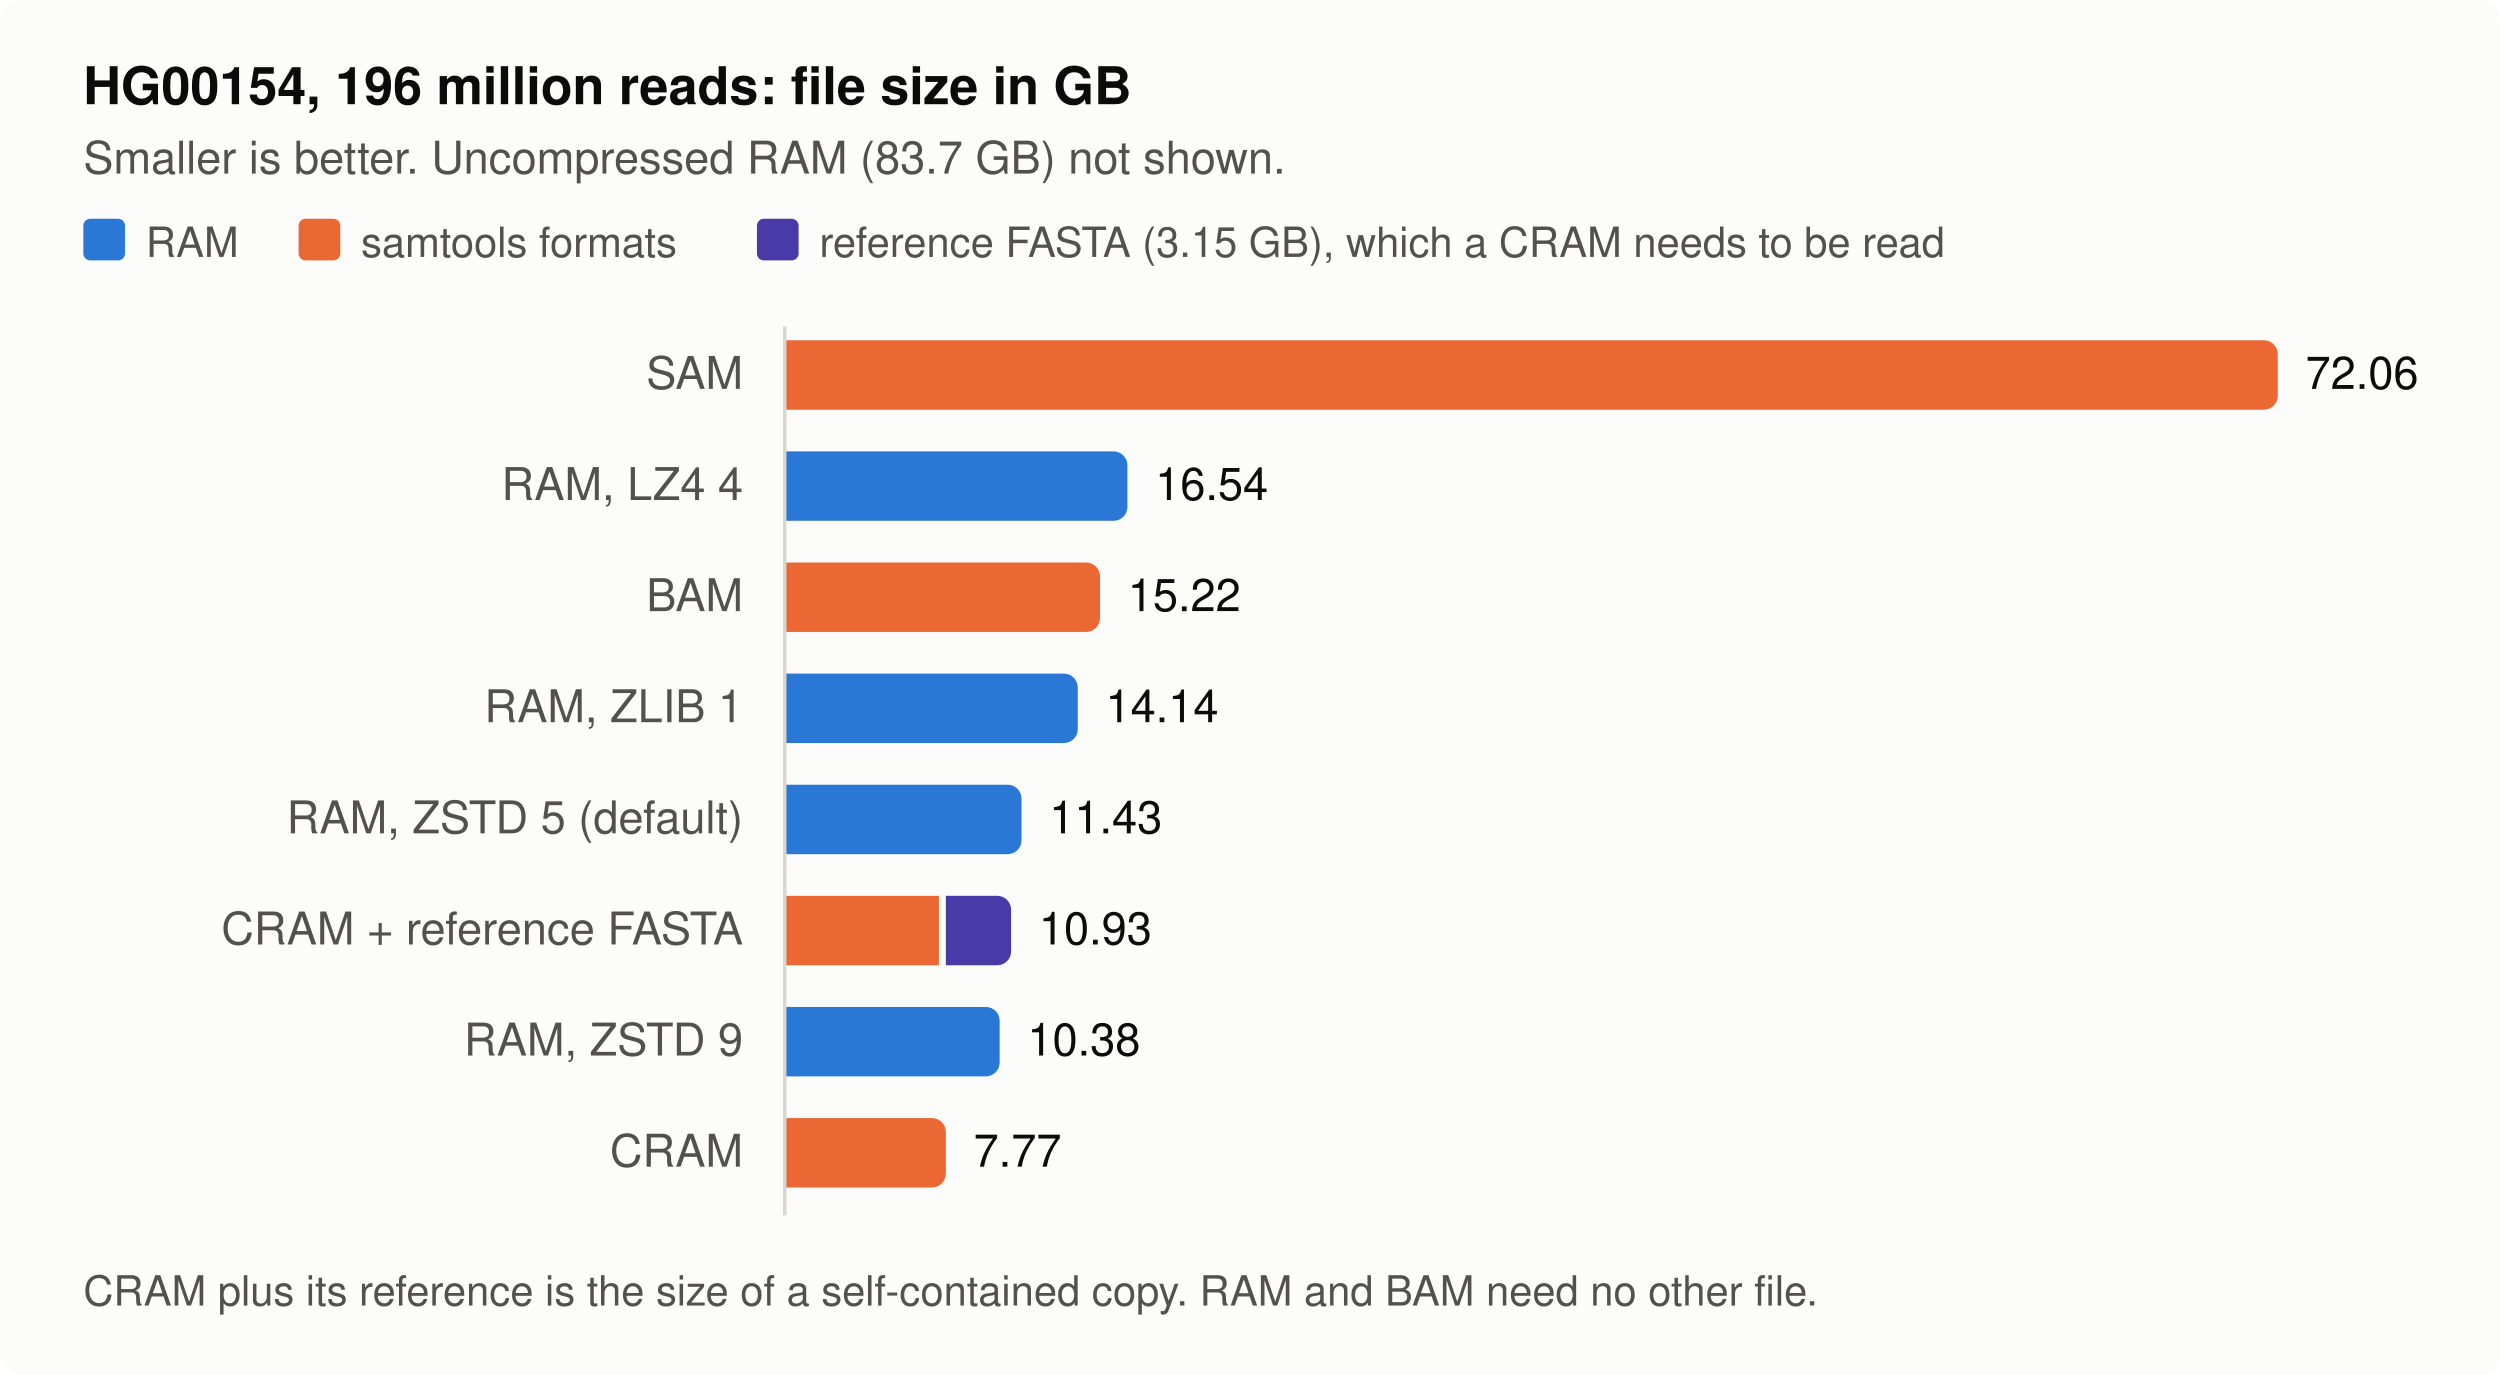
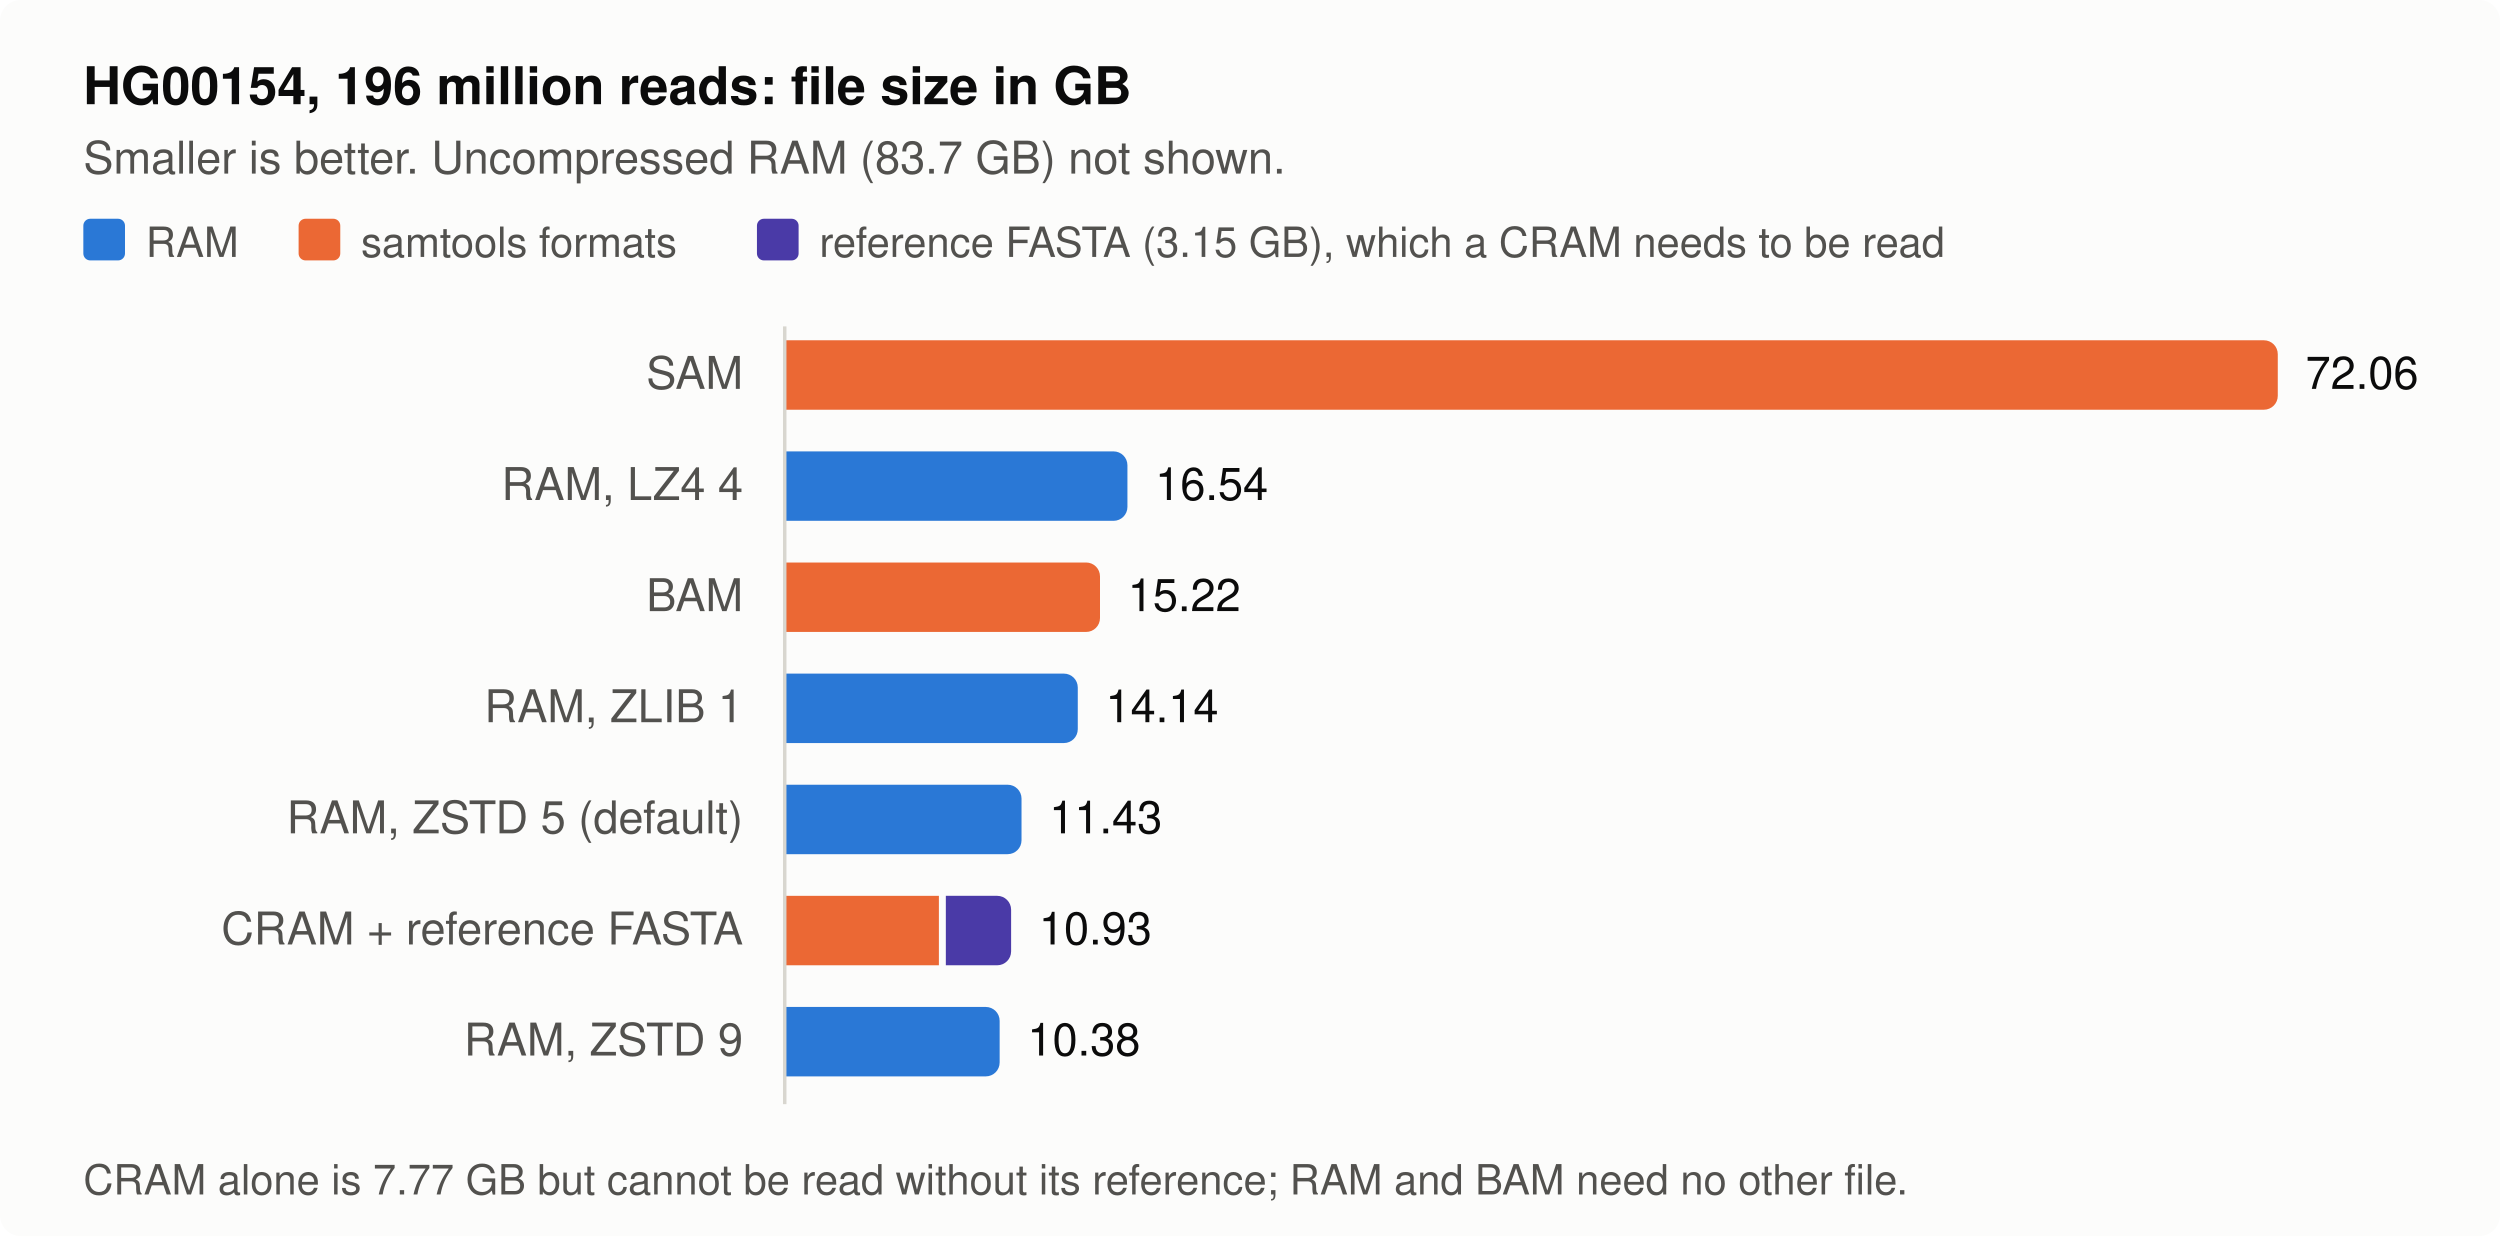
- <svg xmlns="http://www.w3.org/2000/svg" width="720" height="396" viewBox="0 0 720 396" font-family="-apple-system, BlinkMacSystemFont, 'Segoe UI', Helvetica, Arial, sans-serif" font-size="13">
-   <rect width="720" height="396" fill="#fcfcfb" rx="6" />
+ <svg xmlns="http://www.w3.org/2000/svg" width="720" height="356" viewBox="0 0 720 356" font-family="-apple-system, BlinkMacSystemFont, 'Segoe UI', Helvetica, Arial, sans-serif" font-size="13">
+   <rect width="720" height="356" fill="#fcfcfb" rx="6" />
  <text x="24" y="30" font-size="15" font-weight="600" fill="#0b0b0b">HG00154, 196 million reads: file size in GB</text>
  <text x="24" y="50" fill="#52514e">Smaller is better. Uncompressed RAM (83.7 GB) not shown.</text>
  <g font-size="12" fill="#52514e">
    <rect x="24" y="63" width="12" height="12" rx="2" fill="#2a78d6" />
    <text x="42" y="74">RAM</text>
    <rect x="86" y="63" width="12" height="12" rx="2" fill="#eb6834" />
    <text x="104" y="74">samtools formats</text>
    <rect x="218" y="63" width="12" height="12" rx="2" fill="#4a3aa7" />
    <text x="236" y="74">reference FASTA (3.15 GB), which a CRAM needs to be read</text>
  </g>
  <g fill="#52514e" text-anchor="end">
    <text x="214" y="112">SAM</text>
    <text x="214" y="144">RAM, LZ4 4</text>
    <text x="214" y="176">BAM</text>
    <text x="214" y="208">RAM, ZLIB 1</text>
    <text x="214" y="240">RAM, ZSTD 5 (default)</text>
    <text x="214" y="272">CRAM + reference FASTA</text>
    <text x="214" y="304">RAM, ZSTD 9</text>
-     <text x="214" y="336">CRAM</text>
  </g>
  <g>
    <path d="M226.0 98 h426.0 a4 4 0 0 1 4 4 v12 a4 4 0 0 1 -4 4 h-426.0 z" fill="#eb6834" />
    <path d="M226.0 130 h94.7 a4 4 0 0 1 4 4 v12 a4 4 0 0 1 -4 4 h-94.7 z" fill="#2a78d6" />
    <path d="M226.0 162 h86.8 a4 4 0 0 1 4 4 v12 a4 4 0 0 1 -4 4 h-86.8 z" fill="#eb6834" />
    <path d="M226.0 194 h80.4 a4 4 0 0 1 4 4 v12 a4 4 0 0 1 -4 4 h-80.4 z" fill="#2a78d6" />
    <path d="M226.0 226 h64.2 a4 4 0 0 1 4 4 v12 a4 4 0 0 1 -4 4 h-64.2 z" fill="#2a78d6" />
    <rect x="226.0" y="258" width="44.4" height="20" fill="#eb6834" />
    <path d="M272.4 258 h14.8 a4 4 0 0 1 4 4 v12 a4 4 0 0 1 -4 4 h-14.8 z" fill="#4a3aa7" />
    <path d="M226.0 290 h57.9 a4 4 0 0 1 4 4 v12 a4 4 0 0 1 -4 4 h-57.9 z" fill="#2a78d6" />
-     <path d="M226.0 322 h42.4 a4 4 0 0 1 4 4 v12 a4 4 0 0 1 -4 4 h-42.4 z" fill="#eb6834" />
  </g>
  <g fill="#0b0b0b">
    <text x="664.0" y="112">72.06</text>
    <text x="332.7" y="144">16.54</text>
    <text x="324.8" y="176">15.22</text>
    <text x="318.4" y="208">14.14</text>
    <text x="302.2" y="240">11.43</text>
    <text x="299.2" y="272">10.93</text>
    <text x="295.9" y="304">10.38</text>
-     <text x="280.4" y="336">7.77</text>
  </g>
-   <line x1="226" y1="94" x2="226" y2="350" stroke="#d8d6cf" stroke-width="1" />
-   <text x="24" y="376" fill="#52514e" font-size="12">CRAM plus its reference is the size of a self-contained copy. RAM and BAM need no other file.</text>
+   <line x1="226" y1="94" x2="226" y2="318" stroke="#d8d6cf" stroke-width="1" />
+   <text x="24" y="344" fill="#52514e" font-size="12">CRAM alone is 7.77 GB but cannot be read without its reference; RAM and BAM need no other file.</text>
</svg>
